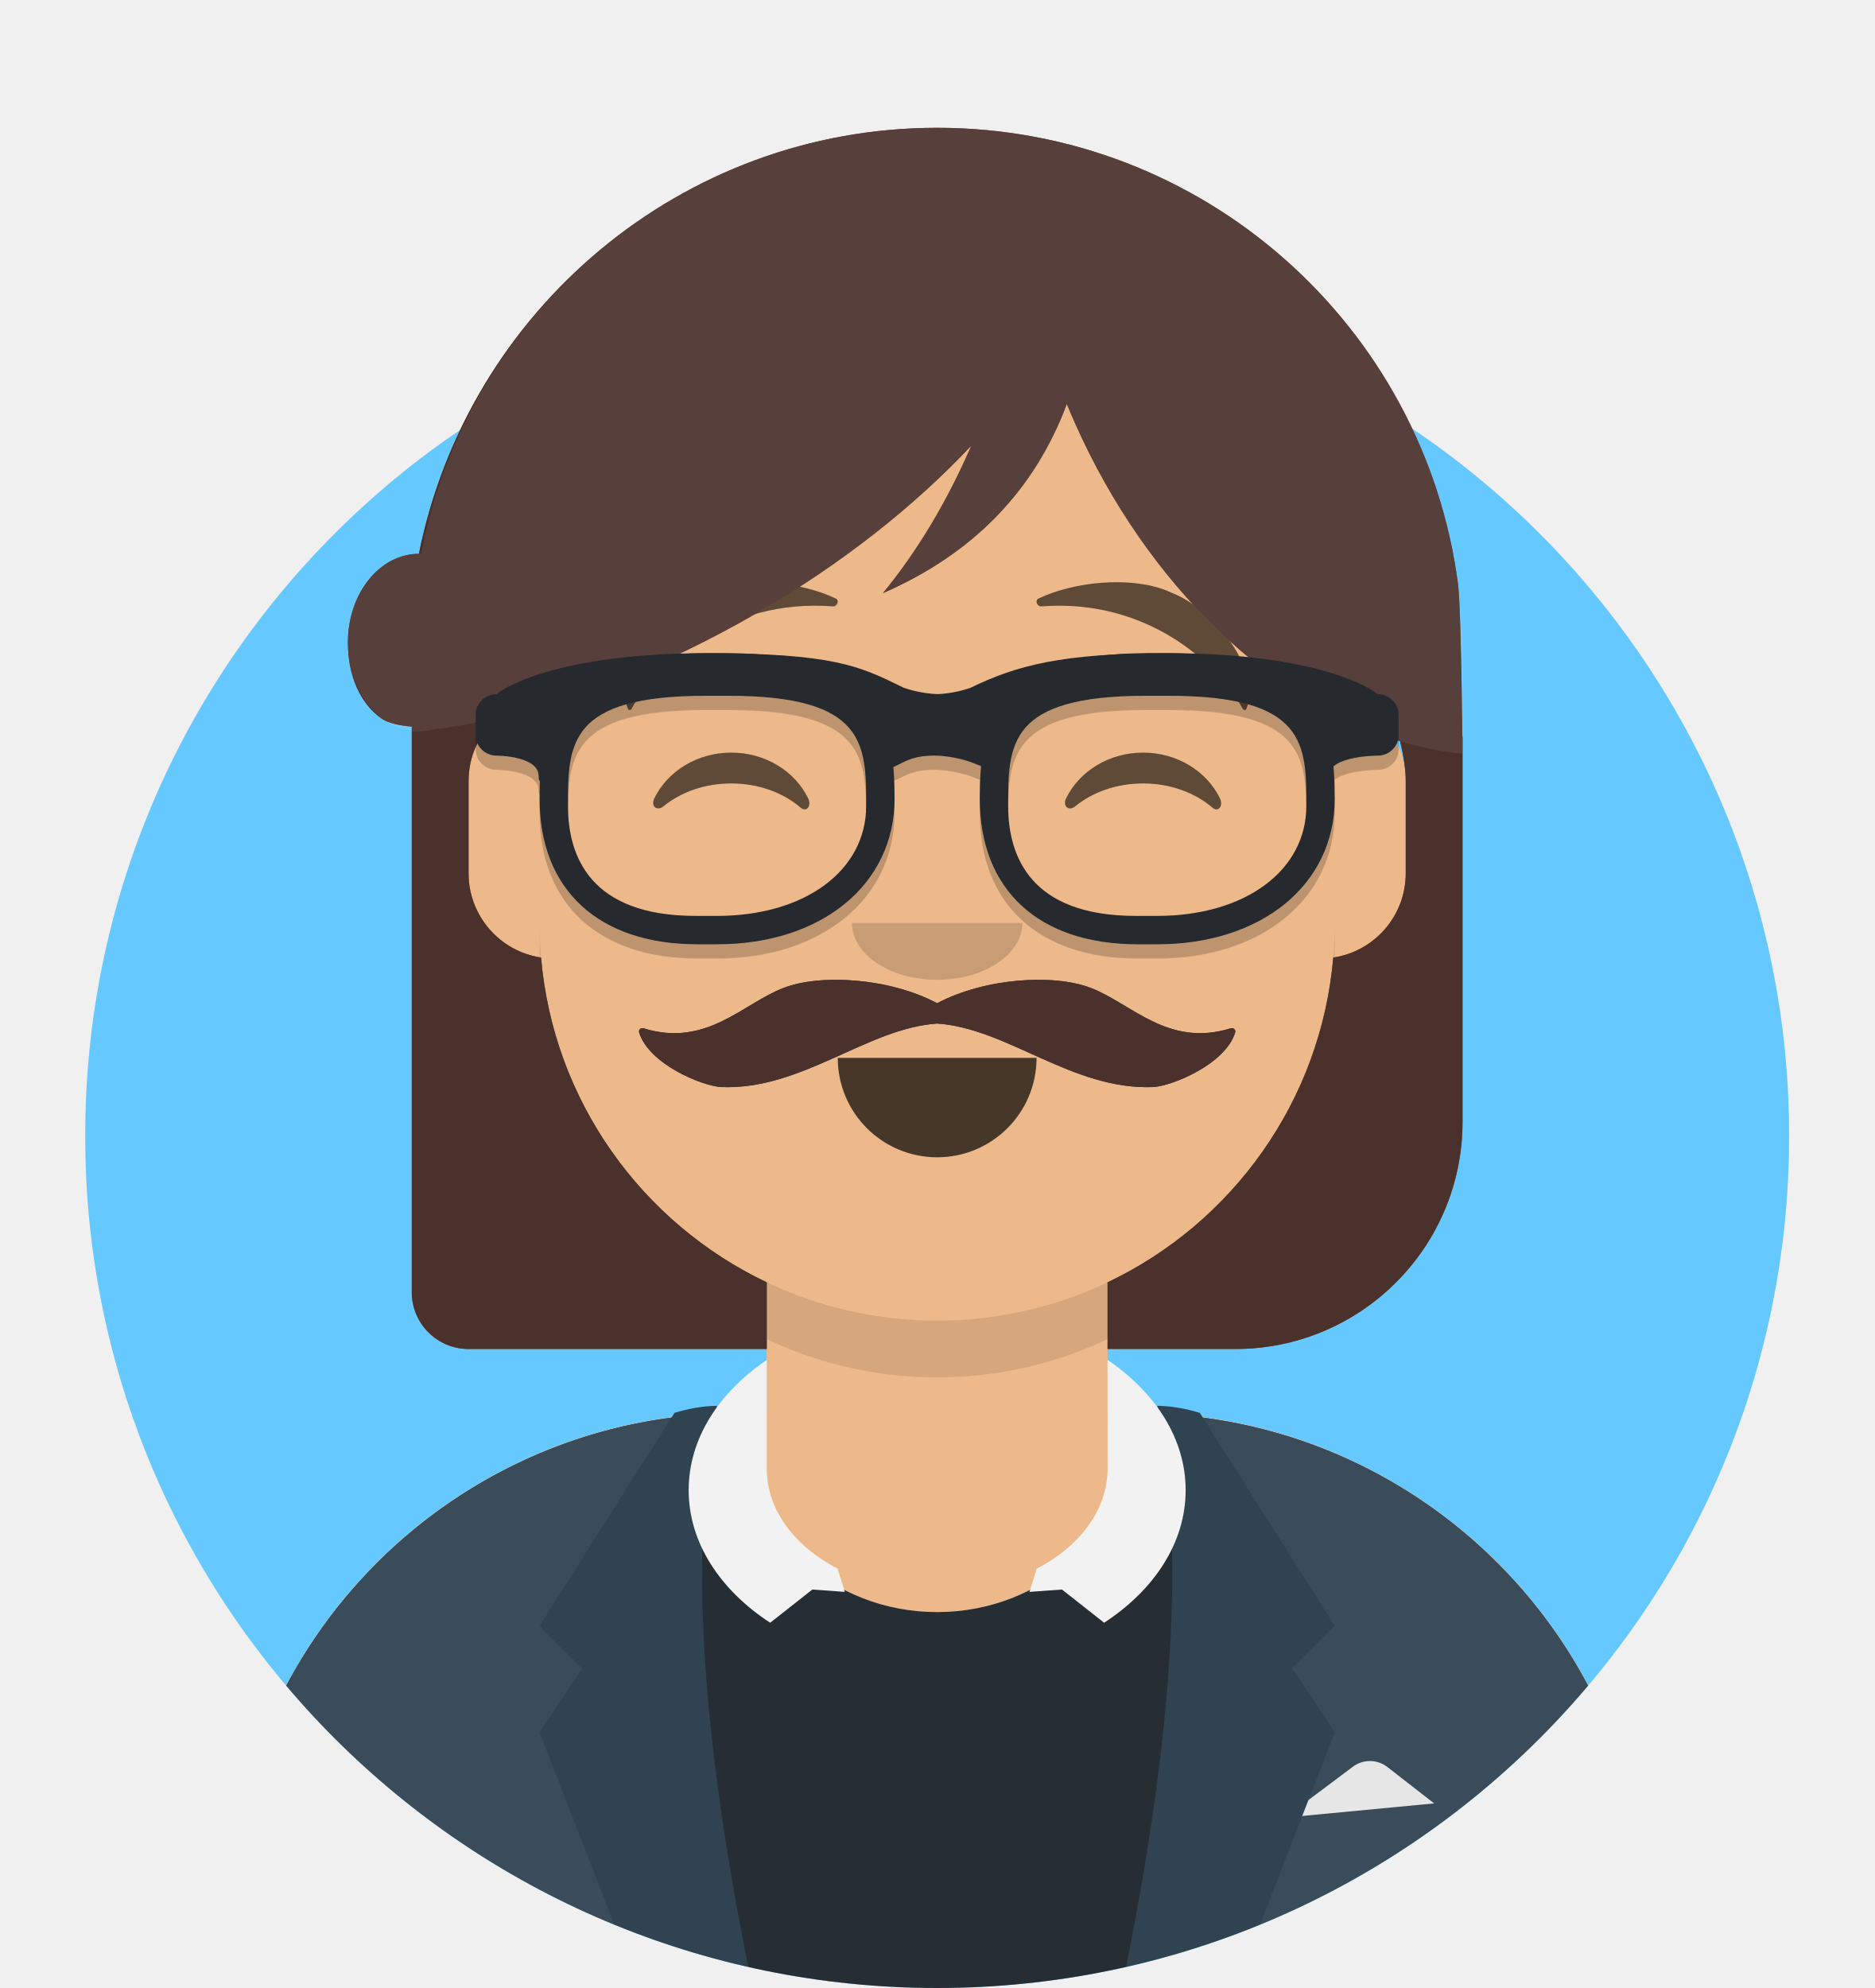
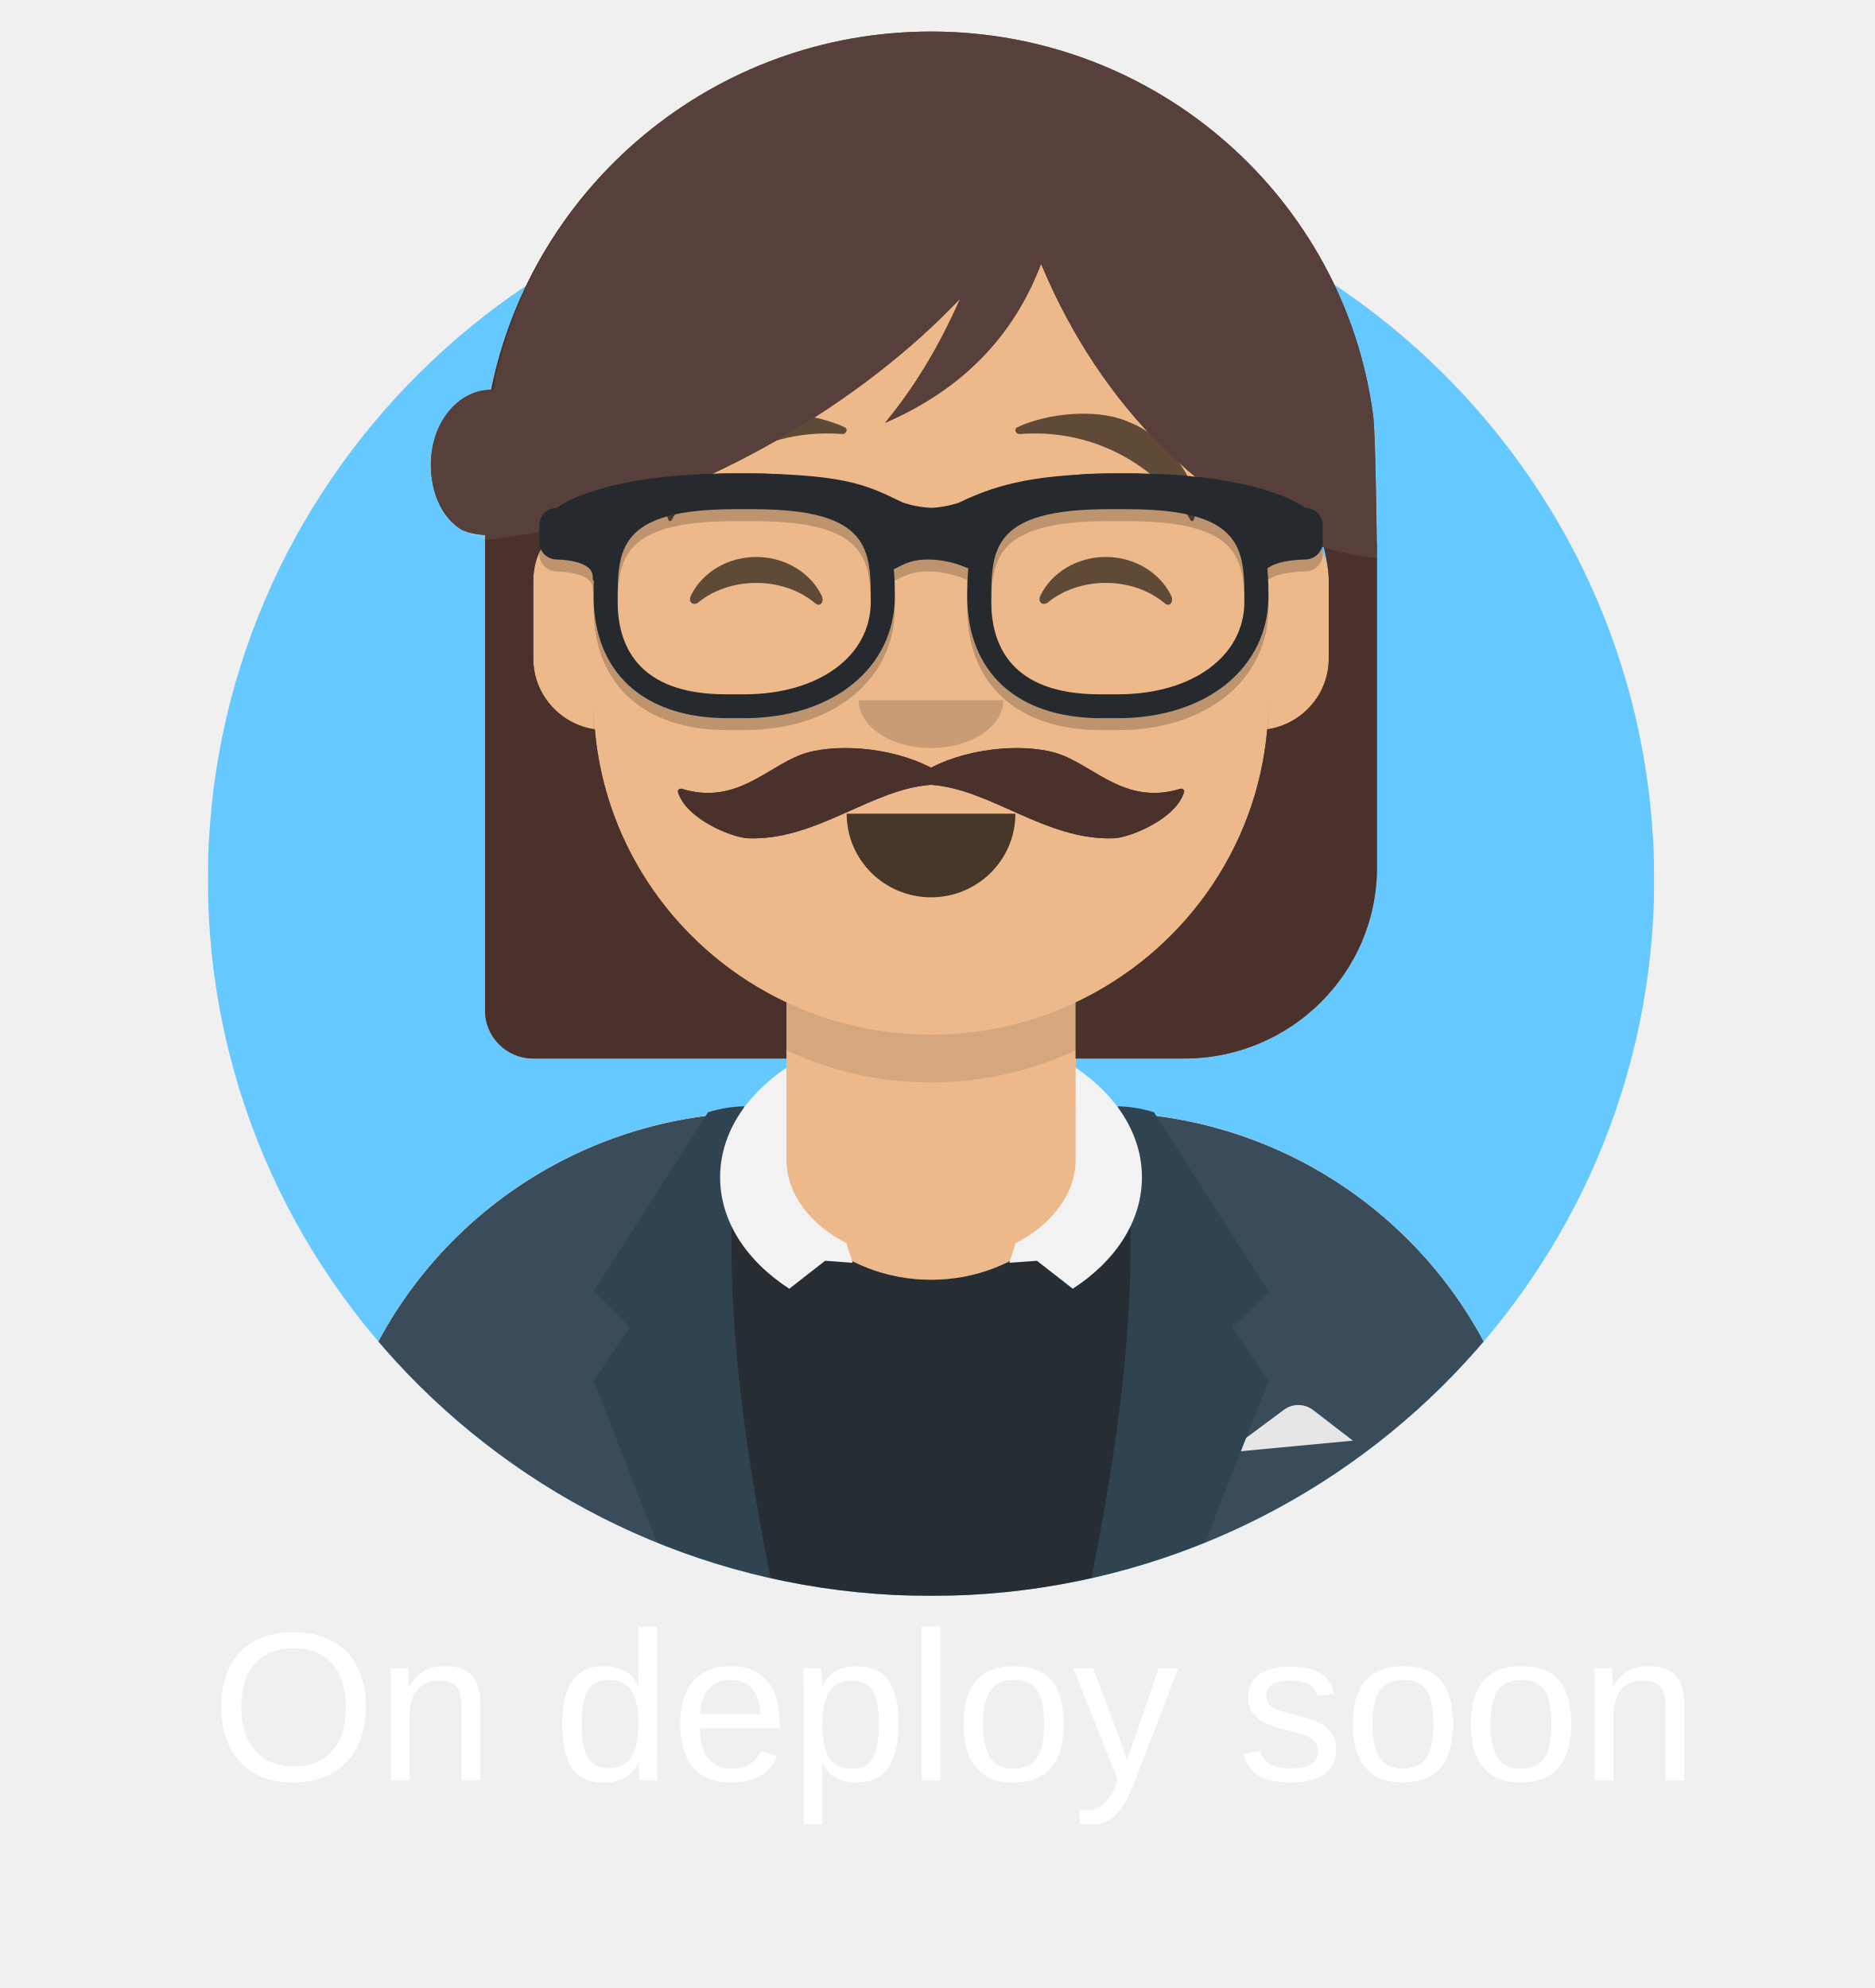
- <svg xmlns="http://www.w3.org/2000/svg" xmlns:xlink="http://www.w3.org/1999/xlink" width="264px" height="280px" viewBox="0 0 264 280" version="1.1">
-   <defs>
-     <circle id="react-path-1" cx="120" cy="120" r="120" />
-     <path d="M12,160 C12,226.274 65.726,280 132,280 C198.274,280 252,226.274 252,160 L264,160 L264,-1.42108547e-14 L-3.19744231e-14,-1.42108547e-14 L-3.19744231e-14,160 L12,160 Z" id="react-path-2" />
-     <path d="M124,144.611 L124,163 L128,163 L128,163 C167.765,163 200,195.235 200,235 L200,244 L0,244 L0,235 C-4.86974701e-15,195.235 32.235,163 72,163 L72,163 L76,163 L76,144.611 C58.763,136.422 46.372,119.687 44.305,99.881 C38.48,99.058 34,94.052 34,88 L34,74 C34,68.054 38.325,63.118 44,62.166 L44,56 L44,56 C44,25.072 69.072,5.68137151e-15 100,0 L100,0 L100,0 C130.928,-5.68137151e-15 156,25.072 156,56 L156,62.166 C161.675,63.118 166,68.054 166,74 L166,88 C166,94.052 161.52,99.058 155.695,99.881 C153.628,119.687 141.237,136.422 124,144.611 Z" id="react-path-3" />
-   </defs>
-   <g id="Avataaar" stroke="none" stroke-width="1" fill="none" fill-rule="evenodd">
+ <svg xmlns="http://www.w3.org/2000/svg" viewBox="0 0 264 280">
+   <g id="Avataaar" stroke="none" stroke-width="1" fill="none" fill-rule="evenodd" transform="matrix(0.8487821, 0, 0, 0.840954, 19.09668, -10.69328)" style="">
    <g transform="translate(-825, -1100)" id="Avataaar/Circle">
      <g transform="translate(825, 1100)">
        <g id="Circle" stroke-width="1" fill-rule="evenodd" transform="translate(12, 40)">
          <mask id="react-mask-4" fill="white">
-             <use xlink:href="#react-path-1" />
+             <circle cx="120" cy="120" r="120" />
          </mask>
-           <use id="Circle-Background" fill="#E6E6E6" xlink:href="#react-path-1" />
+           <circle id="Circle-Background" cx="120" cy="120" r="120" fill="#E6E6E6" />
          <g id="Color/Palette/Blue-01" mask="url(#react-mask-4)" fill="#65C9FF">
            <rect id="🖍Color" x="0" y="0" width="240" height="240" />
          </g>
        </g>
        <mask id="react-mask-5" fill="white">
-           <use xlink:href="#react-path-2" />
+           <path d="M12,160 C12,226.274 65.726,280 132,280 C198.274,280 252,226.274 252,160 L264,160 L264,-1.42108547e-14 L-3.19744231e-14,-1.42108547e-14 L-3.19744231e-14,160 L12,160 Z" />
        </mask>
        <g id="Mask" />
        <g id="Avataaar" stroke-width="1" fill-rule="evenodd" mask="url(#react-mask-5)">
          <g id="Body" transform="translate(32, 36)">
            <mask id="react-mask-6" fill="white">
-               <use xlink:href="#react-path-3" />
+               <path d="M124,144.611 L124,163 L128,163 L128,163 C167.765,163 200,195.235 200,235 L200,244 L0,244 L0,235 C-4.86974701e-15,195.235 32.235,163 72,163 L72,163 L76,163 L76,144.611 C58.763,136.422 46.372,119.687 44.305,99.881 C38.48,99.058 34,94.052 34,88 L34,74 C34,68.054 38.325,63.118 44,62.166 L44,56 L44,56 C44,25.072 69.072,5.68137151e-15 100,0 L100,0 L100,0 C130.928,-5.68137151e-15 156,25.072 156,56 L156,62.166 C161.675,63.118 166,68.054 166,74 L166,88 C166,94.052 161.52,99.058 155.695,99.881 C153.628,119.687 141.237,136.422 124,144.611 Z" />
            </mask>
-             <use fill="#D0C6AC" xlink:href="#react-path-3" />
+             <path d="M124,144.611 L124,163 L128,163 L128,163 C167.765,163 200,195.235 200,235 L200,244 L0,244 L0,235 C-4.86974701e-15,195.235 32.235,163 72,163 L72,163 L76,163 L76,144.611 C58.763,136.422 46.372,119.687 44.305,99.881 C38.48,99.058 34,94.052 34,88 L34,74 C34,68.054 38.325,63.118 44,62.166 L44,56 L44,56 C44,25.072 69.072,5.68137151e-15 100,0 L100,0 L100,0 C130.928,-5.68137151e-15 156,25.072 156,56 L156,62.166 C161.675,63.118 166,68.054 166,74 L166,88 C166,94.052 161.52,99.058 155.695,99.881 C153.628,119.687 141.237,136.422 124,144.611 Z" fill="#D0C6AC" />
            <g id="Skin/👶🏽-03-Brown" mask="url(#react-mask-6)" fill="#EDB98A">
              <g transform="translate(0, 0)" id="Color">
                <rect x="0" y="0" width="264" height="280" />
              </g>
            </g>
            <path d="M156,79 L156,102 C156,132.928 130.928,158 100,158 C69.072,158 44,132.928 44,102 L44,79 L44,94 C44,124.928 69.072,150 100,150 C130.928,150 156,124.928 156,94 L156,79 Z" id="Neck-Shadow" fill-opacity="0.1" fill="#000000" mask="url(#react-mask-6)" />
          </g>
          <g id="Clothing/Blazer-+-Sweater" transform="translate(0, 170)">
            <defs>
              <path d="M105.192,29.052 L104,29.052 L104,29.052 C64.235,29.052 32,61.287 32,101.052 L32,110 L232,110 L232,101.052 C232,61.287 199.765,29.052 160,29.052 L160,29.052 L158.808,29.052 C158.935,30.035 159,31.036 159,32.052 C159,45.859 146.912,57.052 132,57.052 C117.088,57.052 105,45.859 105,32.052 C105,31.036 105.065,30.035 105.192,29.052 Z" id="react-path-1585" />
            </defs>
            <mask id="react-mask-1586" fill="white">
-               <use xlink:href="#react-path-1585" />
+               <path d="M105.192,29.052 L104,29.052 L104,29.052 C64.235,29.052 32,61.287 32,101.052 L32,110 L232,110 L232,101.052 C232,61.287 199.765,29.052 160,29.052 L160,29.052 L158.808,29.052 C158.935,30.035 159,31.036 159,32.052 C159,45.859 146.912,57.052 132,57.052 C117.088,57.052 105,45.859 105,32.052 C105,31.036 105.065,30.035 105.192,29.052 Z" />
            </mask>
-             <use id="Clothes" fill="#E6E6E6" fill-rule="evenodd" xlink:href="#react-path-1585" />
+             <path d="M105.192,29.052 L104,29.052 L104,29.052 C64.235,29.052 32,61.287 32,101.052 L32,110 L232,110 L232,101.052 C232,61.287 199.765,29.052 160,29.052 L160,29.052 L158.808,29.052 C158.935,30.035 159,31.036 159,32.052 C159,45.859 146.912,57.052 132,57.052 C117.088,57.052 105,45.859 105,32.052 C105,31.036 105.065,30.035 105.192,29.052 Z" id="Clothes" fill="#E6E6E6" fill-rule="evenodd" />
            <g id="Color/Palette/Black" mask="url(#react-mask-1586)" fill-rule="evenodd" fill="#262E33">
              <rect id="🖍Color" x="0" y="0" width="264" height="110" />
            </g>
            <g id="Blazer" stroke-width="1" fill-rule="evenodd" transform="translate(32, 28)">
              <path d="M68.785,1.122 C30.512,2.804 1.24427139e-14,34.365 0,73.052 L0,82 L69.362,82 C65.961,69.92 64,55.709 64,40.5 C64,26.173 65.74,12.731 68.785,1.122 Z M131.638,82 L200,82 L200,73.052 C200,34.707 170.025,3.363 132.229,1.174 C135.265,12.771 137,26.194 137,40.5 C137,55.709 135.039,69.92 131.638,82 Z" id="Saco" fill="#3A4C5A" />
              <path d="M149,58 L158.556,50.833 L158.556,50.833 C159.999,49.751 161.988,49.768 163.412,50.876 L170,56 L149,58 Z" id="Pocket-hanky" fill="#E6E6E6" />
              <path d="M69,1.13686838e-13 C65,19.333 66.667,46.667 74,82 L58,82 L44,46 L50,37 L44,31 L63,1 C65.028,0.369 67.028,0.036 69,1.13686838e-13 Z" id="Wing" fill="#2F4351" />
              <path d="M151,1.13686838e-13 C147,19.333 148.667,46.667 156,82 L140,82 L126,46 L132,37 L126,31 L145,1 C147.028,0.369 149.028,0.036 151,1.13686838e-13 Z" id="Wing" fill="#2F4351" transform="translate(141, 41) scale(-1, 1) translate(-141, -41) " />
            </g>
            <path d="M156,21.539 C162.772,26.136 167,32.656 167,39.888 C167,47.289 162.572,53.945 155.52,58.556 L149.579,53.876 L145,54.208 L146,51.057 L145.922,50.996 C152.022,47.853 156,42.7 156,36.877 L156,21.539 Z M108,21.539 C101.228,26.136 97,32.656 97,39.888 C97,47.289 101.428,53.945 108.48,58.556 L114.421,53.876 L119,54.208 L118,51.057 L118.078,50.996 C111.978,47.853 108,42.7 108,36.877 L108,21.539 Z" id="Collar" fill="#F2F2F2" fill-rule="evenodd" />
          </g>
          <g id="Face" transform="translate(76, 82)" fill="#000000">
            <g id="Mouth/Default" transform="translate(2, 52)" fill-opacity="0.7">
              <path d="M40,15 C40,22.732 46.268,29 54,29 L54,29 C61.732,29 68,22.732 68,15" id="Mouth" />
            </g>
            <g id="Nose/Default" transform="translate(28, 40)" fill-opacity="0.16">
              <path d="M16,8 C16,12.418 21.373,16 28,16 L28,16 C34.627,16 40,12.418 40,8" id="Nose" />
            </g>
            <g id="Eyes/Happy-😁" transform="translate(0, 8)" fill-opacity="0.6">
              <path d="M16.16,22.447 C18.007,18.649 22.164,16 26.998,16 C31.814,16 35.959,18.63 37.815,22.407 C38.367,23.529 37.582,24.447 36.791,23.767 C34.34,21.66 30.859,20.344 26.998,20.344 C23.257,20.344 19.874,21.579 17.438,23.572 C16.547,24.3 15.62,23.558 16.16,22.447 Z" id="Squint" />
              <path d="M74.16,22.447 C76.007,18.649 80.164,16 84.998,16 C89.814,16 93.959,18.63 95.815,22.407 C96.367,23.529 95.582,24.447 94.791,23.767 C92.34,21.66 88.859,20.344 84.998,20.344 C81.257,20.344 77.874,21.579 75.438,23.572 C74.547,24.3 73.62,23.558 74.16,22.447 Z" id="Squint" />
            </g>
            <g id="Eyebrow/Natural/Raised-Excited-Natural" fill-opacity="0.6">
              <path d="M22.766,1.578 L23.677,1.176 C28.919,-0.905 36.865,-0.033 41.723,2.299 C42.29,2.571 41.902,3.452 41.321,3.407 C26.402,2.256 16.358,11.553 12.946,17.847 C12.845,18.034 12.539,18.055 12.464,17.881 C10.156,12.562 16.913,3.896 22.766,1.578 Z" id="Eye-Browse-Reddit" />
              <path d="M80.766,1.578 L81.677,1.176 C86.919,-0.905 94.865,-0.033 99.723,2.299 C100.29,2.571 99.902,3.452 99.321,3.407 C84.402,2.256 74.358,11.553 70.946,17.847 C70.845,18.034 70.539,18.055 70.464,17.881 C68.156,12.562 74.913,3.896 80.766,1.578 Z" id="Eye-Browse-Reddit" transform="translate(85, 9) scale(-1, 1) translate(-85, -9) " />
            </g>
          </g>
          <g id="Top" stroke-width="1" fill-rule="evenodd">
            <defs>
              <rect id="react-path-1497" x="0" y="0" width="264" height="280" />
              <path d="M59,102.34 C59,118.921 59,145.474 59,182 C59,186.418 62.582,190 67,190 L109,190 L109,180.611 C91.469,172.283 78.952,155.115 77.209,134.867 C71.431,134.002 67,129.019 67,123 L67,110 C67,106.509 68.49,103.367 70.869,101.174 C82.409,98.555 94.971,93.638 107.342,86.495 C119.473,79.491 129.844,71.258 137.821,62.752 C134.394,70.66 130.245,77.588 125.372,83.535 C138.047,78.012 146.678,69.132 151.264,56.896 C151.641,57.818 152.035,58.739 152.444,59.658 C162.7,82.693 180.318,99.019 198.206,104.403 C198.719,106.513 199,108.484 199,110 L199,123 C199,129.019 194.569,134.002 188.791,134.867 C187.048,155.115 174.531,172.283 157,180.611 L157,190 L175,190 C192.673,190 207,175.673 207,158 C207,133.944 207,115.903 207,103.875 C207,103.808 206.991,103.721 206.972,103.615 C206.828,91.354 206.624,84.224 206.36,82.226 C201.577,45.976 170.556,18 133,18 C96.915,18 66.863,43.828 60,78 C54.477,78 50,83.596 50,90.5 C50,95.051 51.695,99.143 54.853,101.273 C55.758,101.883 57.324,102.198 59,102.34 Z" id="react-path-1498" />
            </defs>
            <mask id="react-mask-1495" fill="white">
-               <use xlink:href="#react-path-1497" />
+               <rect x="0" y="0" width="264" height="280" />
            </mask>
            <g id="Mask" />
            <g id="Top/Long-Hair/Long-but-not-too-long" mask="url(#react-mask-1495)">
              <g transform="translate(-1, 0)">
                <g id="Behind" stroke-width="1" fill-rule="evenodd">
                  <mask id="react-mask-1496" fill="white">
-                     <use xlink:href="#react-path-1498" />
+                     <path d="M59,102.34 C59,118.921 59,145.474 59,182 C59,186.418 62.582,190 67,190 L109,190 L109,180.611 C91.469,172.283 78.952,155.115 77.209,134.867 C71.431,134.002 67,129.019 67,123 L67,110 C67,106.509 68.49,103.367 70.869,101.174 C82.409,98.555 94.971,93.638 107.342,86.495 C119.473,79.491 129.844,71.258 137.821,62.752 C134.394,70.66 130.245,77.588 125.372,83.535 C138.047,78.012 146.678,69.132 151.264,56.896 C151.641,57.818 152.035,58.739 152.444,59.658 C162.7,82.693 180.318,99.019 198.206,104.403 C198.719,106.513 199,108.484 199,110 L199,123 C199,129.019 194.569,134.002 188.791,134.867 C187.048,155.115 174.531,172.283 157,180.611 L157,190 L175,190 C192.673,190 207,175.673 207,158 C207,133.944 207,115.903 207,103.875 C207,103.808 206.991,103.721 206.972,103.615 C206.828,91.354 206.624,84.224 206.36,82.226 C201.577,45.976 170.556,18 133,18 C96.915,18 66.863,43.828 60,78 C54.477,78 50,83.596 50,90.5 C50,95.051 51.695,99.143 54.853,101.273 C55.758,101.883 57.324,102.198 59,102.34 Z" />
                  </mask>
-                   <use id="Combined-Shape" fill="#944F23" xlink:href="#react-path-1498" />
+                   <path d="M59,102.34 C59,118.921 59,145.474 59,182 C59,186.418 62.582,190 67,190 L109,190 L109,180.611 C91.469,172.283 78.952,155.115 77.209,134.867 C71.431,134.002 67,129.019 67,123 L67,110 C67,106.509 68.49,103.367 70.869,101.174 C82.409,98.555 94.971,93.638 107.342,86.495 C119.473,79.491 129.844,71.258 137.821,62.752 C134.394,70.66 130.245,77.588 125.372,83.535 C138.047,78.012 146.678,69.132 151.264,56.896 C151.641,57.818 152.035,58.739 152.444,59.658 C162.7,82.693 180.318,99.019 198.206,104.403 C198.719,106.513 199,108.484 199,110 L199,123 C199,129.019 194.569,134.002 188.791,134.867 C187.048,155.115 174.531,172.283 157,180.611 L157,190 L175,190 C192.673,190 207,175.673 207,158 C207,133.944 207,115.903 207,103.875 C207,103.808 206.991,103.721 206.972,103.615 C206.828,91.354 206.624,84.224 206.36,82.226 C201.577,45.976 170.556,18 133,18 C96.915,18 66.863,43.828 60,78 C54.477,78 50,83.596 50,90.5 C50,95.051 51.695,99.143 54.853,101.273 C55.758,101.883 57.324,102.198 59,102.34 Z" id="Combined-Shape" fill="#944F23" />
                  <g id="Skin/👶🏽-03-Brown" mask="url(#react-mask-1496)" fill="#4A312C">
                    <g transform="translate(0, 0) " id="Color">
                      <rect x="0" y="0" width="264" height="280" />
                    </g>
                  </g>
                </g>
                <g id="Top" opacity="0.44" stroke-width="1" fill-rule="evenodd" transform="translate(50, 18)" fill-opacity="0.16">
                  <path d="M11.899,84.775 C25.711,83.015 41.679,77.538 57.342,68.495 C69.473,61.491 79.844,53.258 87.821,44.752 C84.394,52.66 80.245,59.588 75.372,65.535 C88.047,60.012 96.678,51.132 101.264,38.896 C101.641,39.818 102.035,40.739 102.444,41.658 C114.382,68.471 136.296,86.194 157,88.151 L157,88.151 L157,74 C157,33.131 123.869,-7.50752664e-15 83,0 C46.915,6.62868839e-15 16.863,25.828 10.321,60.006 C10.215,60.002 10.107,60 10,60 C4.477,60 0,65.596 0,72.5 C0,78.982 3.947,84.311 9,84.938 L9,85.093 C9.316,85.064 9.634,85.033 9.953,85 C9.968,85 9.984,85 10,85 C10.649,85 11.284,84.923 11.899,84.775 Z" id="Combined-Shape" fill="#FFFFFF" />
                </g>
                <g id="Facial-Hair/Moustache-Fancy" transform="translate(49, 72)">
                  <defs>
                    <path d="M84,69.297 C77.208,65.711 67.578,65.149 62.389,67.132 C56.614,69.337 51.505,75.583 42.639,72.828 C42.27,72.714 41.909,73.045 42.02,73.409 C43.394,77.918 51.028,81.007 53.622,81.108 C64.961,81.55 74.095,72.83 84,72.161 C93.906,72.83 103.039,81.55 114.379,81.108 C116.973,81.007 124.607,77.918 125.98,73.409 C126.091,73.045 125.731,72.714 125.362,72.828 C116.495,75.583 111.386,69.337 105.612,67.132 C100.422,65.149 90.792,65.711 84,69.297 Z" id="react-path-1500" />
                  </defs>
                  <mask id="react-mask-1499" fill="white">
-                     <use xlink:href="#react-path-1500" />
+                     <path d="M84,69.297 C77.208,65.711 67.578,65.149 62.389,67.132 C56.614,69.337 51.505,75.583 42.639,72.828 C42.27,72.714 41.909,73.045 42.02,73.409 C43.394,77.918 51.028,81.007 53.622,81.108 C64.961,81.55 74.095,72.83 84,72.161 C93.906,72.83 103.039,81.55 114.379,81.108 C116.973,81.007 124.607,77.918 125.98,73.409 C126.091,73.045 125.731,72.714 125.362,72.828 C116.495,75.583 111.386,69.337 105.612,67.132 C100.422,65.149 90.792,65.711 84,69.297 Z" />
                  </mask>
-                   <use id="Moustache-U-a-Question" fill="#28354B" fill-rule="evenodd" xlink:href="#react-path-1500" />
+                   <path d="M84,69.297 C77.208,65.711 67.578,65.149 62.389,67.132 C56.614,69.337 51.505,75.583 42.639,72.828 C42.27,72.714 41.909,73.045 42.02,73.409 C43.394,77.918 51.028,81.007 53.622,81.108 C64.961,81.55 74.095,72.83 84,72.161 C93.906,72.83 103.039,81.55 114.379,81.108 C116.973,81.007 124.607,77.918 125.98,73.409 C126.091,73.045 125.731,72.714 125.362,72.828 C116.495,75.583 111.386,69.337 105.612,67.132 C100.422,65.149 90.792,65.711 84,69.297 Z" id="Moustache-U-a-Question" fill="#28354B" fill-rule="evenodd" />
                  <g id="Color/Hair/Brown" mask="url(#react-mask-1499)" fill="#4A312C">
                    <g transform="translate(-32, 0)" id="Color">
                      <rect x="0" y="0" width="264" height="244" />
                    </g>
                  </g>
                </g>
                <g id="Top/_Resources/Prescription-02" fill="none" transform="translate(62, 85)" stroke-width="1">
                  <defs>
                    <filter x="-0.8%" y="-2.4%" width="101.5%" height="109.8%" filterUnits="objectBoundingBox" id="react-filter-1501">
                      <feOffset dx="0" dy="2" in="SourceAlpha" result="shadowOffsetOuter1" />
                      <feColorMatrix values="0 0 0 0 0   0 0 0 0 0   0 0 0 0 0  0 0 0 0.2 0" type="matrix" in="shadowOffsetOuter1" result="shadowMatrixOuter1" />
                      <feMerge>
                        <feMergeNode in="shadowMatrixOuter1" />
                        <feMergeNode in="SourceGraphic" />
                      </feMerge>
                    </filter>
                  </defs>
                  <g id="Wayfarers" filter="url(#react-filter-1501)" transform="translate(6, 7)" fill="#252C2F">
                    <path d="M34,41 L31.242,41 C17.315,41 9,33.336 9,20.5 C9,10.127 10.817,0 32.53,0 L35.47,0 C57.183,0 59,10.127 59,20.5 C59,32.569 48.721,41 34,41 Z M32.385,6 C13,6 13,12.841 13,21.502 C13,28.572 16.116,37 30.971,37 L34,37 C46.365,37 55,30.627 55,21.502 C55,12.841 55,6 35.615,6 L32.385,6 Z" id="Left" fill-rule="nonzero" />
                    <path d="M96,41 L93.242,41 C79.315,41 71,33.336 71,20.5 C71,10.127 72.817,0 94.53,0 L97.47,0 C119.183,0 121,10.127 121,20.5 C121,32.569 110.721,41 96,41 Z M94.385,6 C75,6 75,12.841 75,21.502 C75,28.572 78.119,37 92.971,37 L96,37 C108.365,37 117,30.627 117,21.502 C117,12.841 117,6 97.615,6 L94.385,6 Z" id="Right" fill-rule="nonzero" />
                    <path d="M2.955,5.772 C3.646,5.096 11.21,0 32.5,0 C50.351,0 54.13,1.853 59.85,4.652 L60.269,4.859 C60.667,4.999 62.7,5.69 65.079,5.766 C67.246,5.673 69.1,5.085 69.642,4.897 C76.17,1.722 82.561,0 97.5,0 C118.79,0 126.354,5.096 127.045,5.772 C128.679,5.772 130,7.062 130,8.657 L130,11.543 C130,13.139 128.679,14.429 127.045,14.429 C127.045,14.429 120.144,14.429 120.144,17.315 C120.144,20.2 118.182,13.139 118.182,11.543 L118.182,8.732 C114.579,7.353 108.128,4.786 97.5,4.786 C85.658,4.786 79.761,6.886 74.702,8.971 L74.759,9.108 L74.756,11.094 L72.539,16.444 L69.8,15.361 C69.556,15.264 69.028,15.09 68.296,14.91 C66.256,14.407 64.159,14.254 62.304,14.634 C61.624,14.774 60.992,14.984 60.413,15.267 L57.77,16.558 L55.127,11.396 L55.244,9.102 L55.325,8.907 C50.962,6.874 46.939,4.786 32.5,4.786 C21.872,4.786 15.422,7.352 11.818,8.731 L11.818,11.543 C11.818,13.139 8.864,20.2 8.864,17.315 C8.864,14.429 2.955,14.429 2.955,14.429 C1.324,14.429 0,13.139 0,11.543 L0,8.657 C0,7.062 1.324,5.772 2.955,5.772 Z" id="Stuff" fill-rule="nonzero" />
                  </g>
                </g>
              </g>
            </g>
          </g>
        </g>
      </g>
    </g>
  </g>
+   <text style="fill: rgb(255, 255, 255); font-family: Arial, sans-serif; font-size: 29.9px; paint-order: stroke markers; white-space: pre;" x="29.731" y="250.766" transform="matrix(1, 0, 0, 1, 2.842170943040401e-14, 2.842170943040401e-14)">On deploy soon</text>
</svg>
